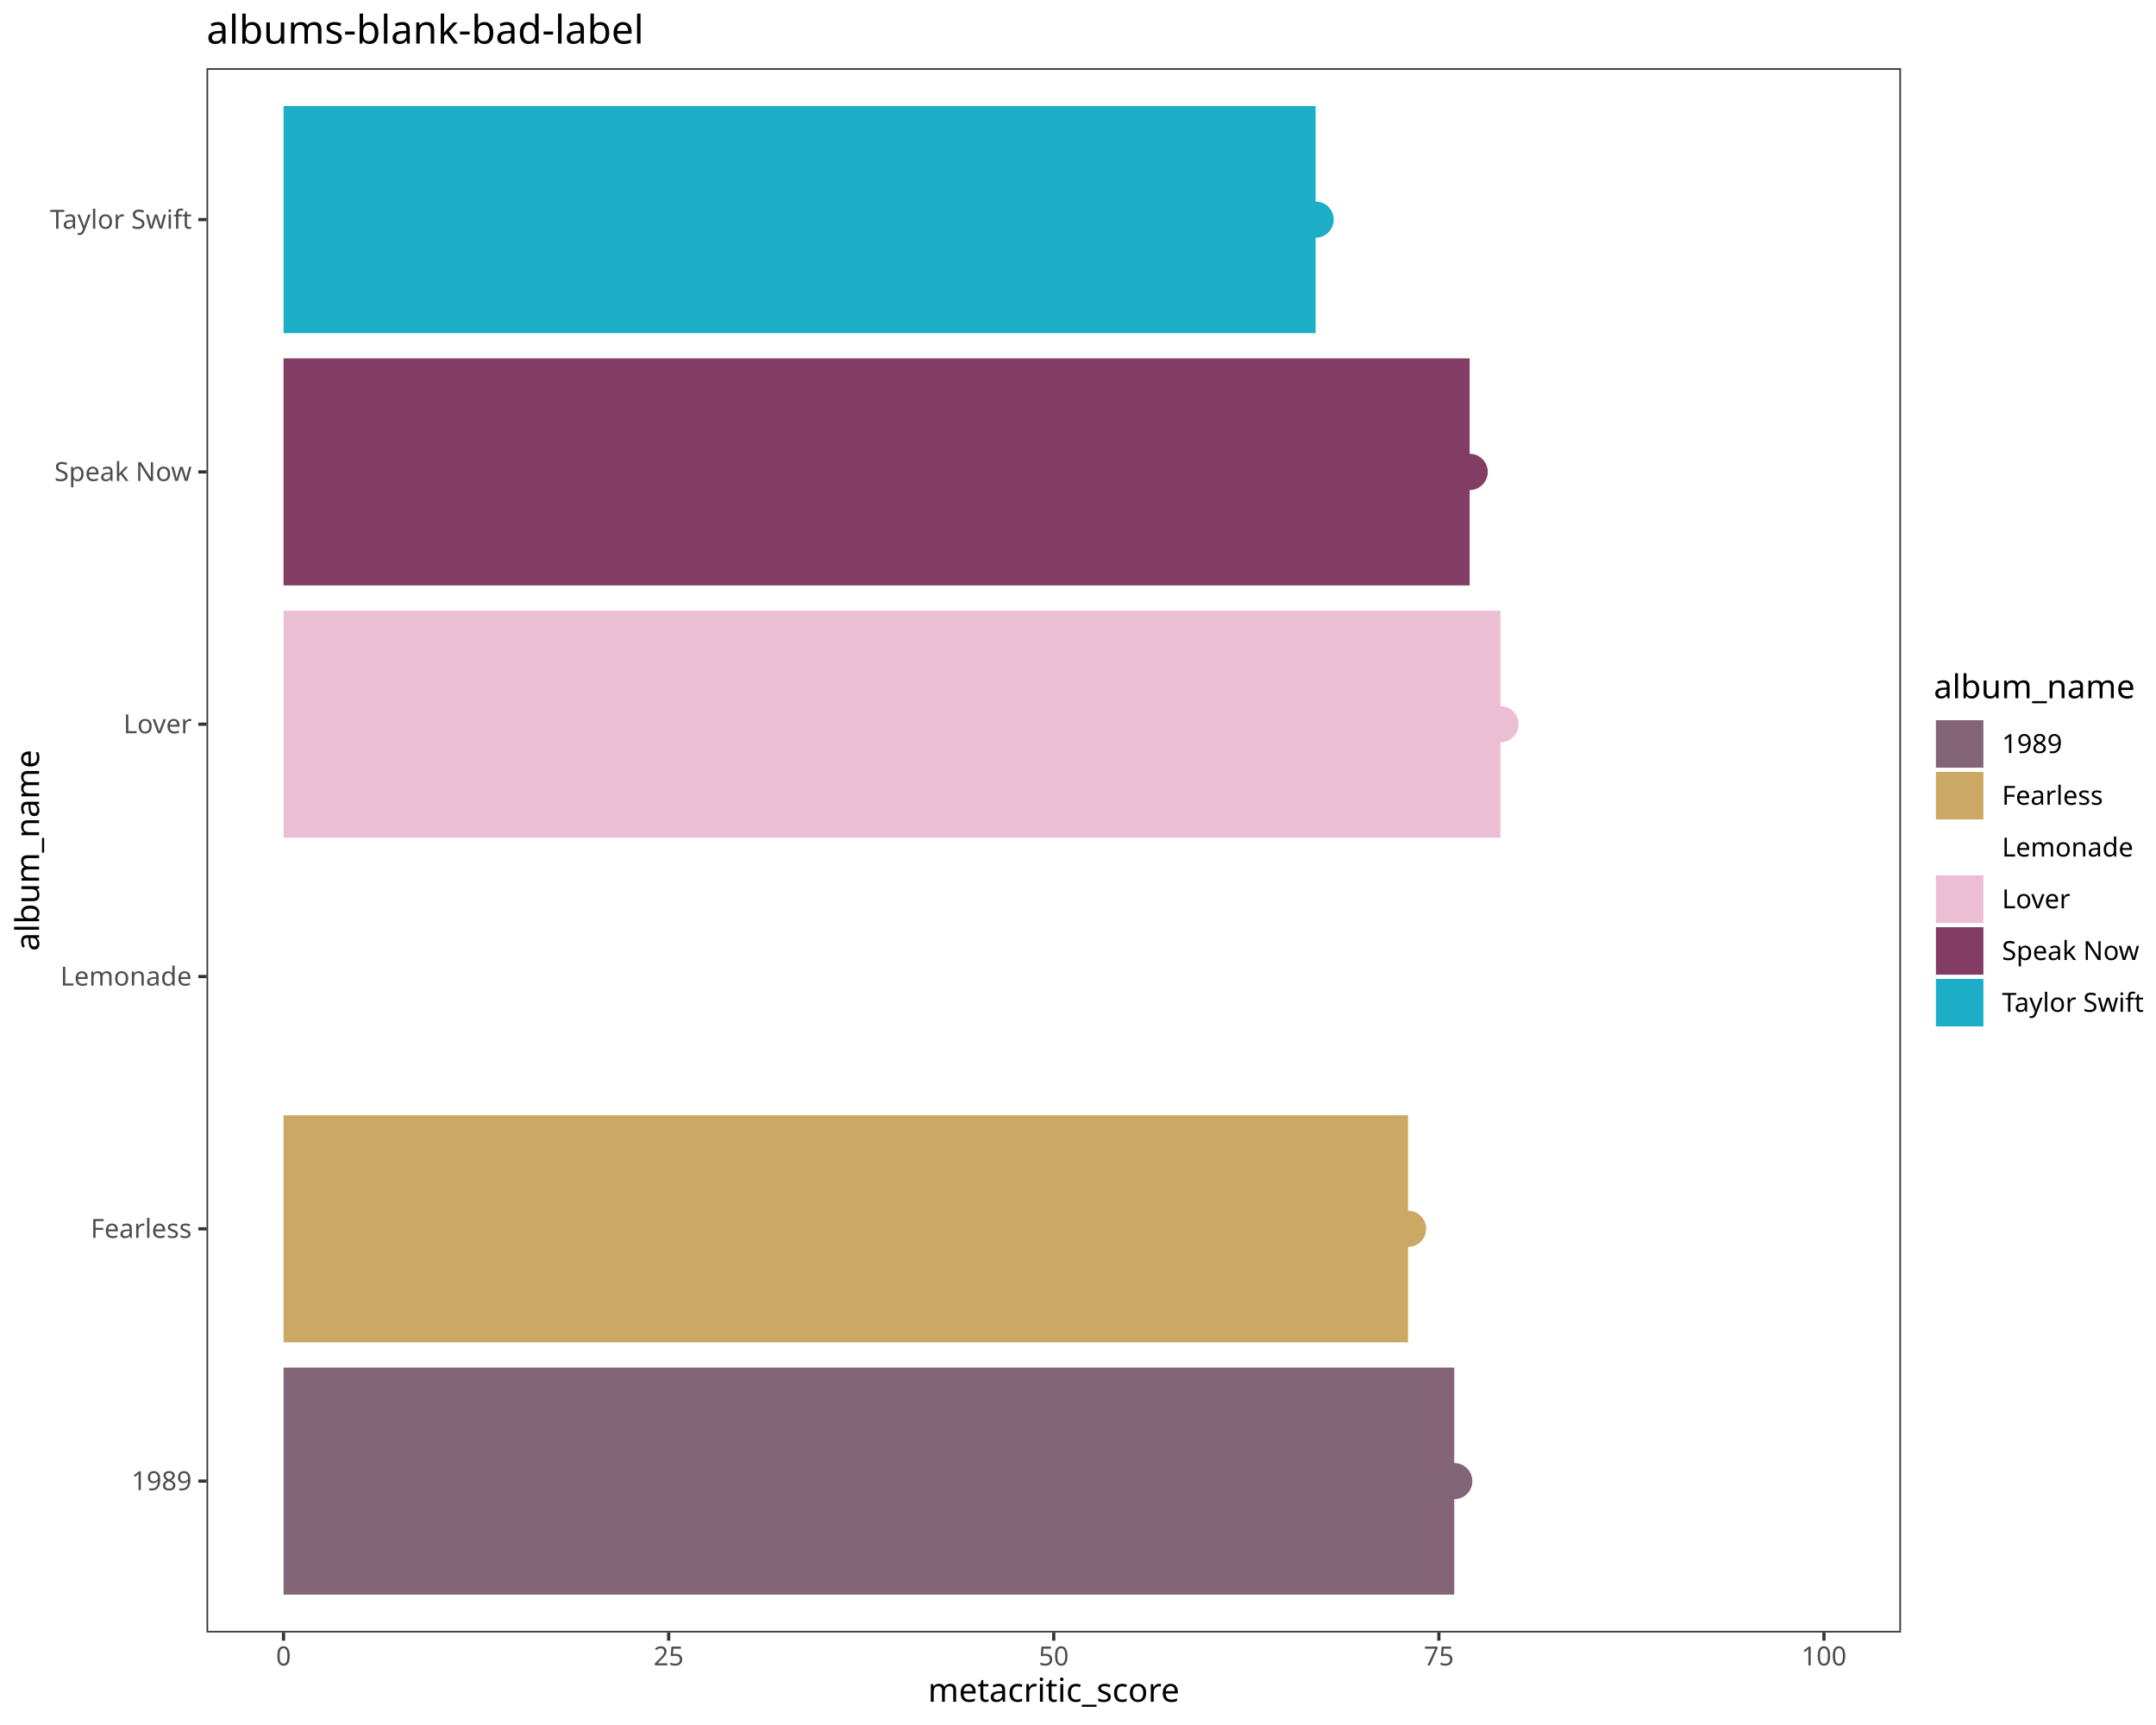
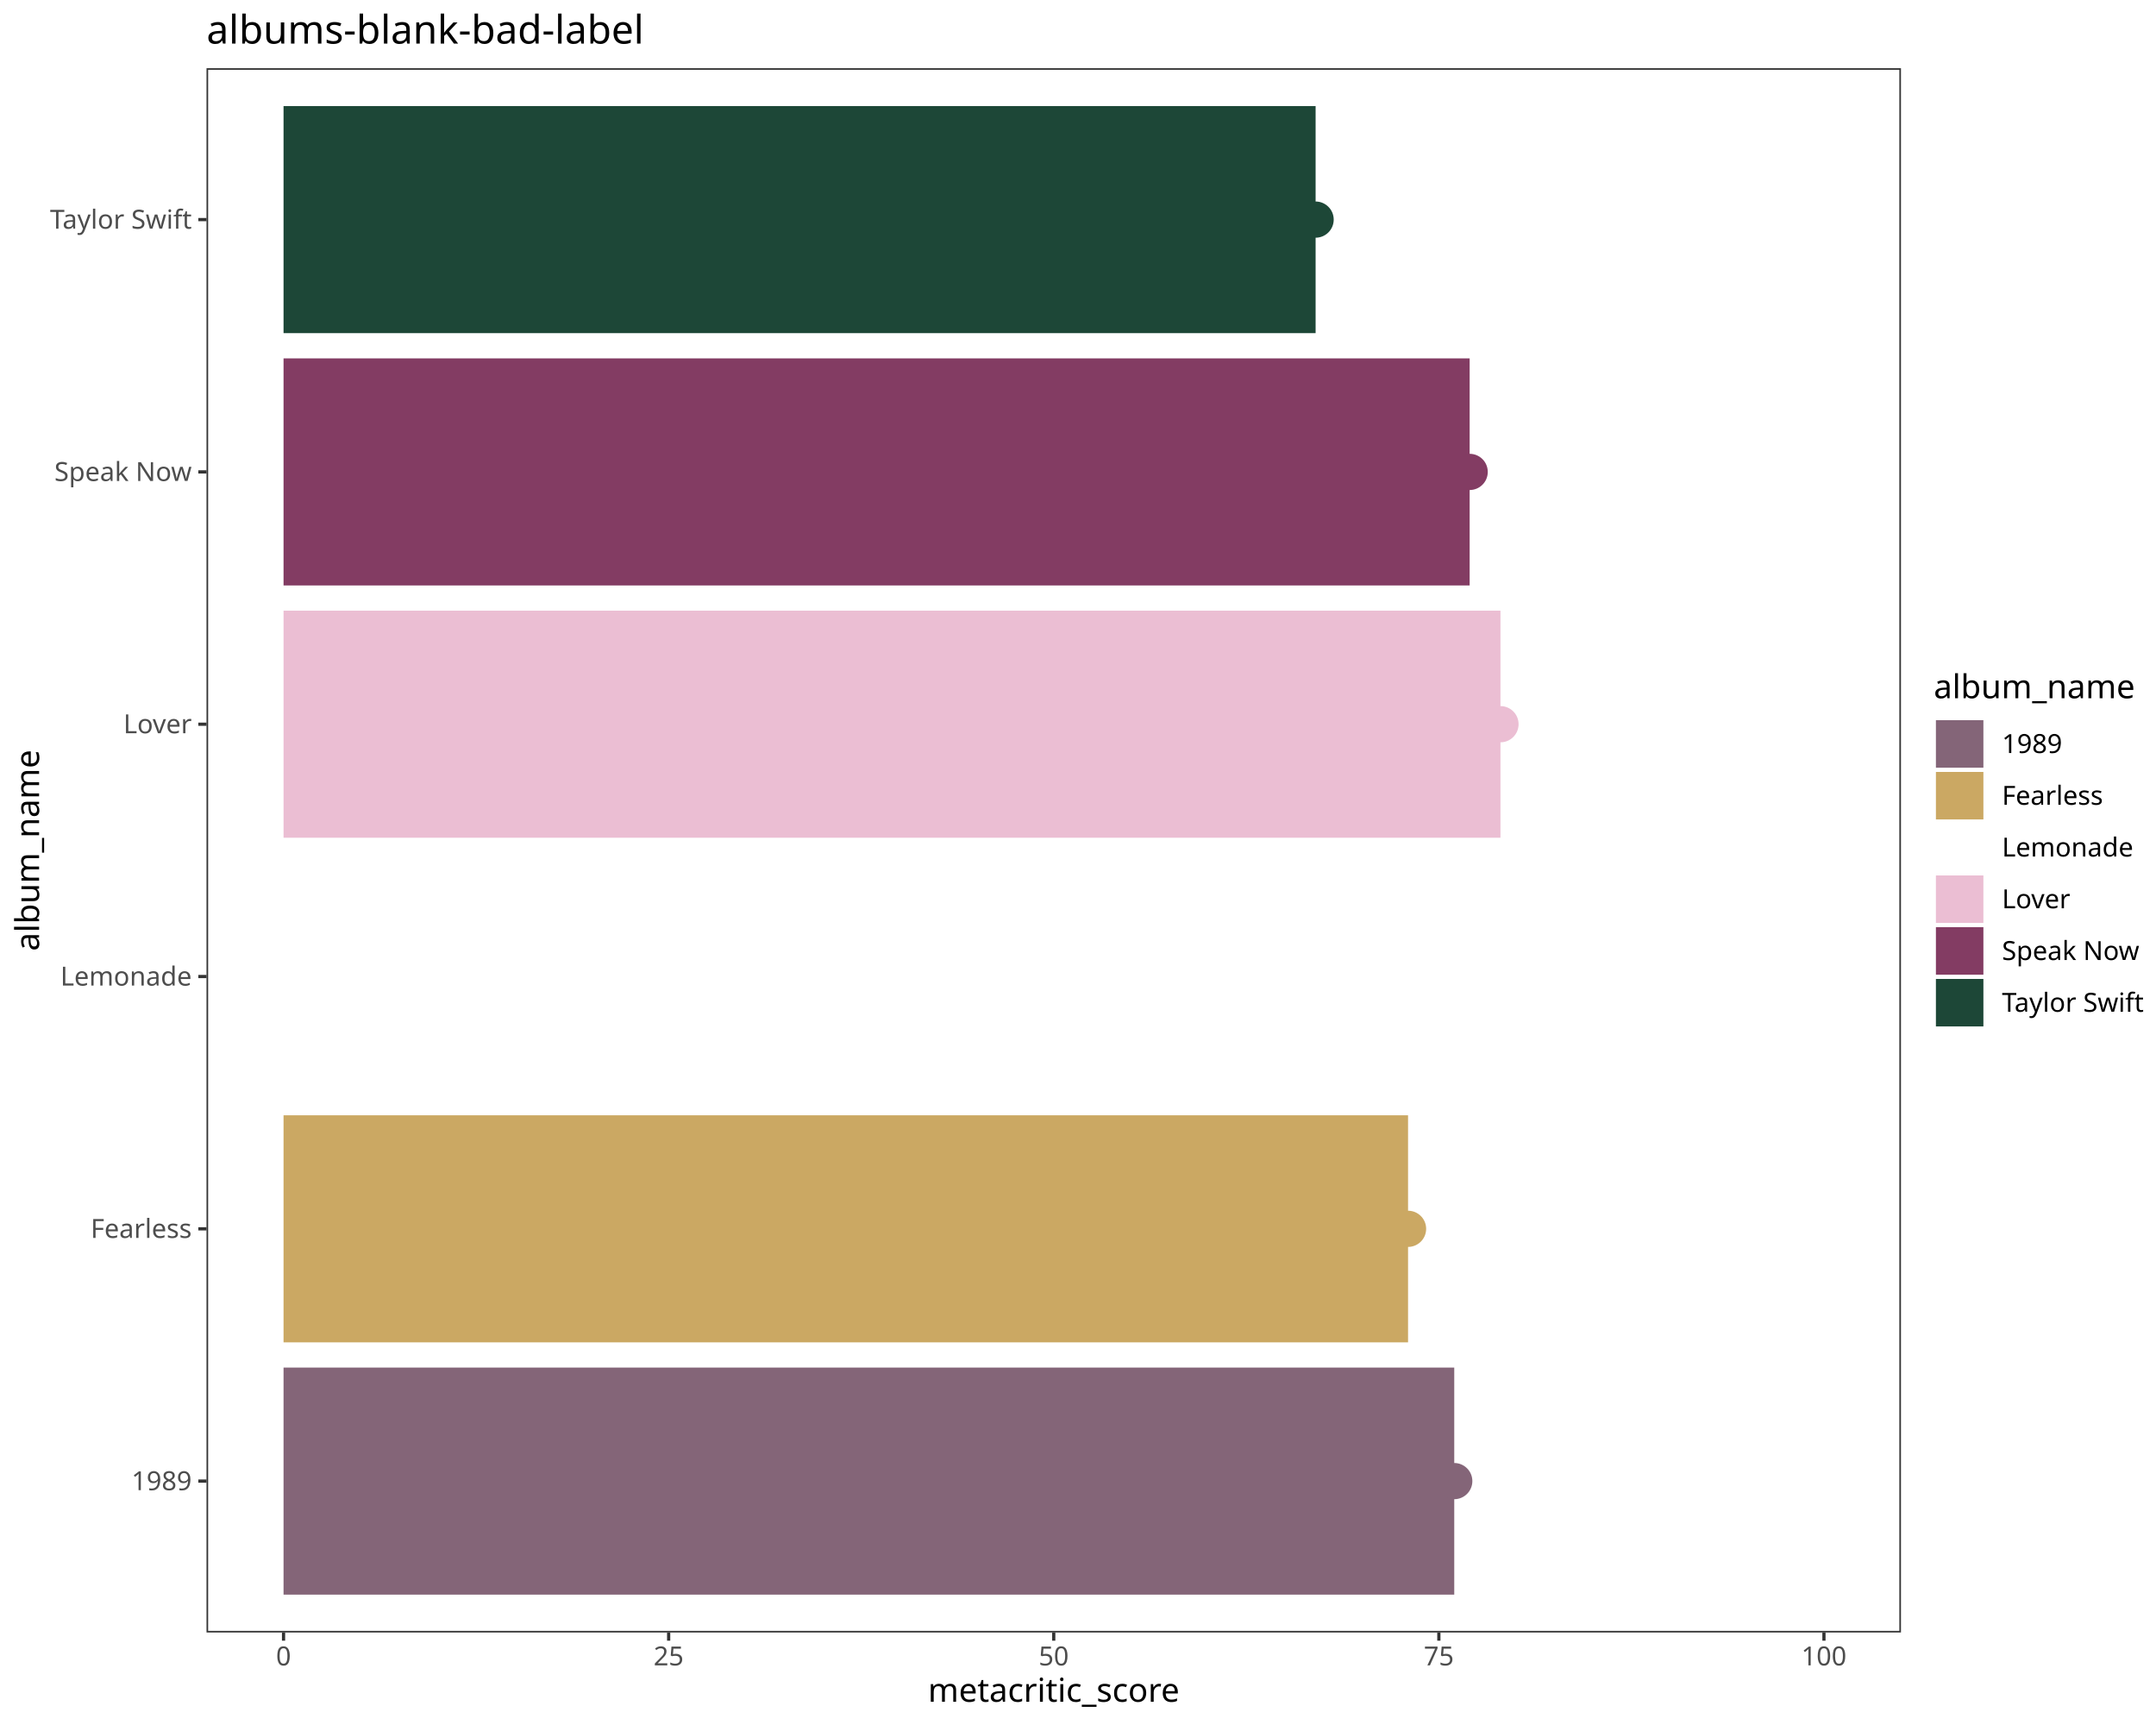
<svg xmlns="http://www.w3.org/2000/svg" class="svglite" data-engine-version="2.0" width="720.00pt" height="576.00pt" viewBox="0 0 720.00 576.00">
  <defs>
    <style type="text/css">
    .svglite line, .svglite polyline, .svglite polygon, .svglite path, .svglite rect, .svglite circle {
      fill: none;
      stroke: #000000;
      stroke-linecap: round;
      stroke-linejoin: round;
      stroke-miterlimit: 10.00;
    }
  </style>
  </defs>
  <rect width="100%" height="100%" style="stroke: none; fill: #FFFFFF;" />
  <defs>
    <clipPath id="cpMC4wMHw3MjAuMDB8MC4wMHw1NzYuMDA=">
      <rect x="0.00" y="0.00" width="720.00" height="576.00" />
    </clipPath>
  </defs>
  <g clip-path="url(#cpMC4wMHw3MjAuMDB8MC4wMHw1NzYuMDA=)">
    <rect x="0.00" y="0.00" width="720.00" height="576.00" style="stroke-width: 1.07; stroke: #FFFFFF; fill: #FFFFFF;" />
  </g>
  <defs>
    <clipPath id="cpNjguOTd8NjM0LjgzfDIyLjc4fDU0NS4xMQ==">
      <rect x="68.97" y="22.78" width="565.86" height="522.33" />
    </clipPath>
  </defs>
  <g clip-path="url(#cpNjguOTd8NjM0LjgzfDIyLjc4fDU0NS4xMQ==)">
    <rect x="68.97" y="22.78" width="565.86" height="522.33" style="stroke-width: 1.07; stroke: none; fill: #FFFFFF;" />
-     <rect x="94.69" y="35.42" width="344.66" height="75.82" style="stroke-width: 1.07; stroke: none; stroke-linecap: butt; stroke-linejoin: miter; fill: #1BAEC6;" />
+     <rect x="94.69" y="35.42" width="344.66" height="75.82" style="stroke-width: 1.07; stroke: none; stroke-linecap: butt; stroke-linejoin: miter; fill: #1D4737;" />
    <rect x="94.69" y="203.91" width="406.39" height="75.82" style="stroke-width: 1.07; stroke: none; stroke-linecap: butt; stroke-linejoin: miter; fill: #EBBED3;" />
    <rect x="94.69" y="372.41" width="375.53" height="75.82" style="stroke-width: 1.07; stroke: none; stroke-linecap: butt; stroke-linejoin: miter; fill: #CBA863;" />
    <rect x="94.69" y="119.67" width="396.10" height="75.82" style="stroke-width: 1.07; stroke: none; stroke-linecap: butt; stroke-linejoin: miter; fill: #833C63;" />
    <rect x="94.69" y="456.65" width="390.96" height="75.82" style="stroke-width: 1.07; stroke: none; stroke-linecap: butt; stroke-linejoin: miter; fill: #846578;" />
    <rect x="94.69" y="288.16" width="473.27" height="75.82" style="stroke-width: 1.07; stroke: none; stroke-linecap: butt; stroke-linejoin: miter;" />
-     <circle cx="439.35" cy="73.33" r="5.69" style="stroke-width: 0.71; stroke: #1BAEC6; fill: #1BAEC6;" />
+     <circle cx="439.35" cy="73.33" r="5.69" style="stroke-width: 0.71; stroke: #1D4737; fill: #1D4737;" />
    <circle cx="501.09" cy="241.82" r="5.69" style="stroke-width: 0.71; stroke: #EBBED3; fill: #EBBED3;" />
    <circle cx="470.22" cy="410.32" r="5.69" style="stroke-width: 0.71; stroke: #CBA863; fill: #CBA863;" />
    <circle cx="490.80" cy="157.58" r="5.69" style="stroke-width: 0.71; stroke: #833C63; fill: #833C63;" />
    <circle cx="485.65" cy="494.56" r="5.69" style="stroke-width: 0.71; stroke: #846578; fill: #846578;" />
    <rect x="68.97" y="22.78" width="565.86" height="522.33" style="stroke-width: 1.07; stroke: #333333;" />
  </g>
  <g clip-path="url(#cpMC4wMHw3MjAuMDB8MC4wMHw1NzYuMDA=)">
    <text x="64.04" y="497.59" text-anchor="end" style="font-size: 8.80px; fill: #4D4D4D; font-family: sans;" textLength="19.58px" lengthAdjust="spacingAndGlyphs">1989</text>
    <text x="64.04" y="413.35" text-anchor="end" style="font-size: 8.80px; fill: #4D4D4D; font-family: sans;" textLength="33.75px" lengthAdjust="spacingAndGlyphs">Fearless</text>
    <text x="64.04" y="329.10" text-anchor="end" style="font-size: 8.80px; fill: #4D4D4D; font-family: sans;" textLength="41.60px" lengthAdjust="spacingAndGlyphs">Lemonade</text>
    <text x="64.04" y="244.85" text-anchor="end" style="font-size: 8.80px; fill: #4D4D4D; font-family: sans;" textLength="22.02px" lengthAdjust="spacingAndGlyphs">Lover</text>
    <text x="64.04" y="160.61" text-anchor="end" style="font-size: 8.80px; fill: #4D4D4D; font-family: sans;" textLength="45.01px" lengthAdjust="spacingAndGlyphs">Speak Now</text>
    <text x="64.04" y="76.36" text-anchor="end" style="font-size: 8.80px; fill: #4D4D4D; font-family: sans;" textLength="45.97px" lengthAdjust="spacingAndGlyphs">Taylor Swift</text>
    <polyline points="66.23,494.56 68.97,494.56 " style="stroke-width: 1.07; stroke: #333333; stroke-linecap: butt;" />
    <polyline points="66.23,410.32 68.97,410.32 " style="stroke-width: 1.07; stroke: #333333; stroke-linecap: butt;" />
    <polyline points="66.23,326.07 68.97,326.07 " style="stroke-width: 1.07; stroke: #333333; stroke-linecap: butt;" />
    <polyline points="66.23,241.82 68.97,241.82 " style="stroke-width: 1.07; stroke: #333333; stroke-linecap: butt;" />
    <polyline points="66.23,157.58 68.97,157.58 " style="stroke-width: 1.07; stroke: #333333; stroke-linecap: butt;" />
    <polyline points="66.23,73.33 68.97,73.33 " style="stroke-width: 1.07; stroke: #333333; stroke-linecap: butt;" />
    <polyline points="94.69,547.85 94.69,545.11 " style="stroke-width: 1.07; stroke: #333333; stroke-linecap: butt;" />
    <polyline points="223.30,547.85 223.30,545.11 " style="stroke-width: 1.07; stroke: #333333; stroke-linecap: butt;" />
    <polyline points="351.90,547.85 351.90,545.11 " style="stroke-width: 1.07; stroke: #333333; stroke-linecap: butt;" />
    <polyline points="480.51,547.85 480.51,545.11 " style="stroke-width: 1.07; stroke: #333333; stroke-linecap: butt;" />
    <polyline points="609.11,547.85 609.11,545.11 " style="stroke-width: 1.07; stroke: #333333; stroke-linecap: butt;" />
    <text x="94.69" y="556.10" text-anchor="middle" style="font-size: 8.80px; fill: #4D4D4D; font-family: sans;" textLength="4.89px" lengthAdjust="spacingAndGlyphs">0</text>
    <text x="223.30" y="556.10" text-anchor="middle" style="font-size: 8.80px; fill: #4D4D4D; font-family: sans;" textLength="9.79px" lengthAdjust="spacingAndGlyphs">25</text>
    <text x="351.90" y="556.10" text-anchor="middle" style="font-size: 8.80px; fill: #4D4D4D; font-family: sans;" textLength="9.79px" lengthAdjust="spacingAndGlyphs">50</text>
    <text x="480.51" y="556.10" text-anchor="middle" style="font-size: 8.80px; fill: #4D4D4D; font-family: sans;" textLength="9.79px" lengthAdjust="spacingAndGlyphs">75</text>
    <text x="609.11" y="556.10" text-anchor="middle" style="font-size: 8.80px; fill: #4D4D4D; font-family: sans;" textLength="14.68px" lengthAdjust="spacingAndGlyphs">100</text>
    <text x="351.90" y="568.24" text-anchor="middle" style="font-size: 11.00px; font-family: sans;" textLength="80.10px" lengthAdjust="spacingAndGlyphs">metacritic_score</text>
    <text transform="translate(13.05,283.95) rotate(-90)" text-anchor="middle" style="font-size: 11.00px; font-family: sans;" textLength="63.60px" lengthAdjust="spacingAndGlyphs">album_name</text>
    <rect x="645.79" y="224.44" width="68.73" height="119.01" style="stroke-width: 1.07; stroke: none; fill: #FFFFFF;" />
    <text x="645.79" y="233.15" style="font-size: 11.00px; font-family: sans;" textLength="63.60px" lengthAdjust="spacingAndGlyphs">album_name</text>
    <rect x="645.79" y="239.77" width="17.28" height="17.28" style="stroke-width: 1.07; stroke: none; fill: #FFFFFF;" />
    <rect x="646.50" y="240.48" width="15.86" height="15.86" style="stroke-width: 1.07; stroke: none; stroke-linecap: butt; stroke-linejoin: miter; fill: #846578;" />
    <circle cx="654.43" cy="248.41" r="5.69" style="stroke-width: 0.71; stroke: #846578; fill: #846578;" />
    <rect x="645.79" y="257.05" width="17.28" height="17.28" style="stroke-width: 1.07; stroke: none; fill: #FFFFFF;" />
    <rect x="646.50" y="257.76" width="15.86" height="15.86" style="stroke-width: 1.07; stroke: none; stroke-linecap: butt; stroke-linejoin: miter; fill: #CBA863;" />
    <circle cx="654.43" cy="265.69" r="5.69" style="stroke-width: 0.71; stroke: #CBA863; fill: #CBA863;" />
    <rect x="645.79" y="274.33" width="17.28" height="17.28" style="stroke-width: 1.07; stroke: none; fill: #FFFFFF;" />
    <rect x="646.50" y="275.04" width="15.86" height="15.86" style="stroke-width: 1.07; stroke: none; stroke-linecap: butt; stroke-linejoin: miter;" />
    <circle cx="654.43" cy="282.97" r="5.69" style="stroke-width: 0.71; stroke: none;" />
    <rect x="645.79" y="291.61" width="17.28" height="17.28" style="stroke-width: 1.07; stroke: none; fill: #FFFFFF;" />
    <rect x="646.50" y="292.32" width="15.86" height="15.86" style="stroke-width: 1.07; stroke: none; stroke-linecap: butt; stroke-linejoin: miter; fill: #EBBED3;" />
    <circle cx="654.43" cy="300.25" r="5.69" style="stroke-width: 0.71; stroke: #EBBED3; fill: #EBBED3;" />
    <rect x="645.79" y="308.89" width="17.28" height="17.28" style="stroke-width: 1.07; stroke: none; fill: #FFFFFF;" />
    <rect x="646.50" y="309.60" width="15.86" height="15.86" style="stroke-width: 1.07; stroke: none; stroke-linecap: butt; stroke-linejoin: miter; fill: #833C63;" />
    <circle cx="654.43" cy="317.53" r="5.69" style="stroke-width: 0.71; stroke: #833C63; fill: #833C63;" />
    <rect x="645.79" y="326.17" width="17.28" height="17.28" style="stroke-width: 1.07; stroke: none; fill: #FFFFFF;" />
-     <rect x="646.50" y="326.88" width="15.86" height="15.86" style="stroke-width: 1.07; stroke: none; stroke-linecap: butt; stroke-linejoin: miter; fill: #1BAEC6;" />
-     <circle cx="654.43" cy="334.81" r="5.69" style="stroke-width: 0.71; stroke: #1BAEC6; fill: #1BAEC6;" />
+     <rect x="646.50" y="326.88" width="15.86" height="15.86" style="stroke-width: 1.07; stroke: none; stroke-linecap: butt; stroke-linejoin: miter; fill: #1D4737;" />
+     <circle cx="654.43" cy="334.81" r="5.69" style="stroke-width: 0.71; stroke: #1D4737; fill: #1D4737;" />
    <text x="668.55" y="251.44" style="font-size: 8.80px; font-family: sans;" textLength="19.58px" lengthAdjust="spacingAndGlyphs">1989</text>
    <text x="668.55" y="268.72" style="font-size: 8.80px; font-family: sans;" textLength="33.75px" lengthAdjust="spacingAndGlyphs">Fearless</text>
    <text x="668.55" y="286.00" style="font-size: 8.80px; font-family: sans;" textLength="41.60px" lengthAdjust="spacingAndGlyphs">Lemonade</text>
    <text x="668.55" y="303.28" style="font-size: 8.80px; font-family: sans;" textLength="22.02px" lengthAdjust="spacingAndGlyphs">Lover</text>
    <text x="668.55" y="320.56" style="font-size: 8.80px; font-family: sans;" textLength="45.01px" lengthAdjust="spacingAndGlyphs">Speak Now</text>
    <text x="668.55" y="337.84" style="font-size: 8.80px; font-family: sans;" textLength="45.97px" lengthAdjust="spacingAndGlyphs">Taylor Swift</text>
    <text x="68.97" y="14.56" style="font-size: 13.20px; font-family: sans;" textLength="137.22px" lengthAdjust="spacingAndGlyphs">albums-blank-bad-label</text>
  </g>
</svg>
